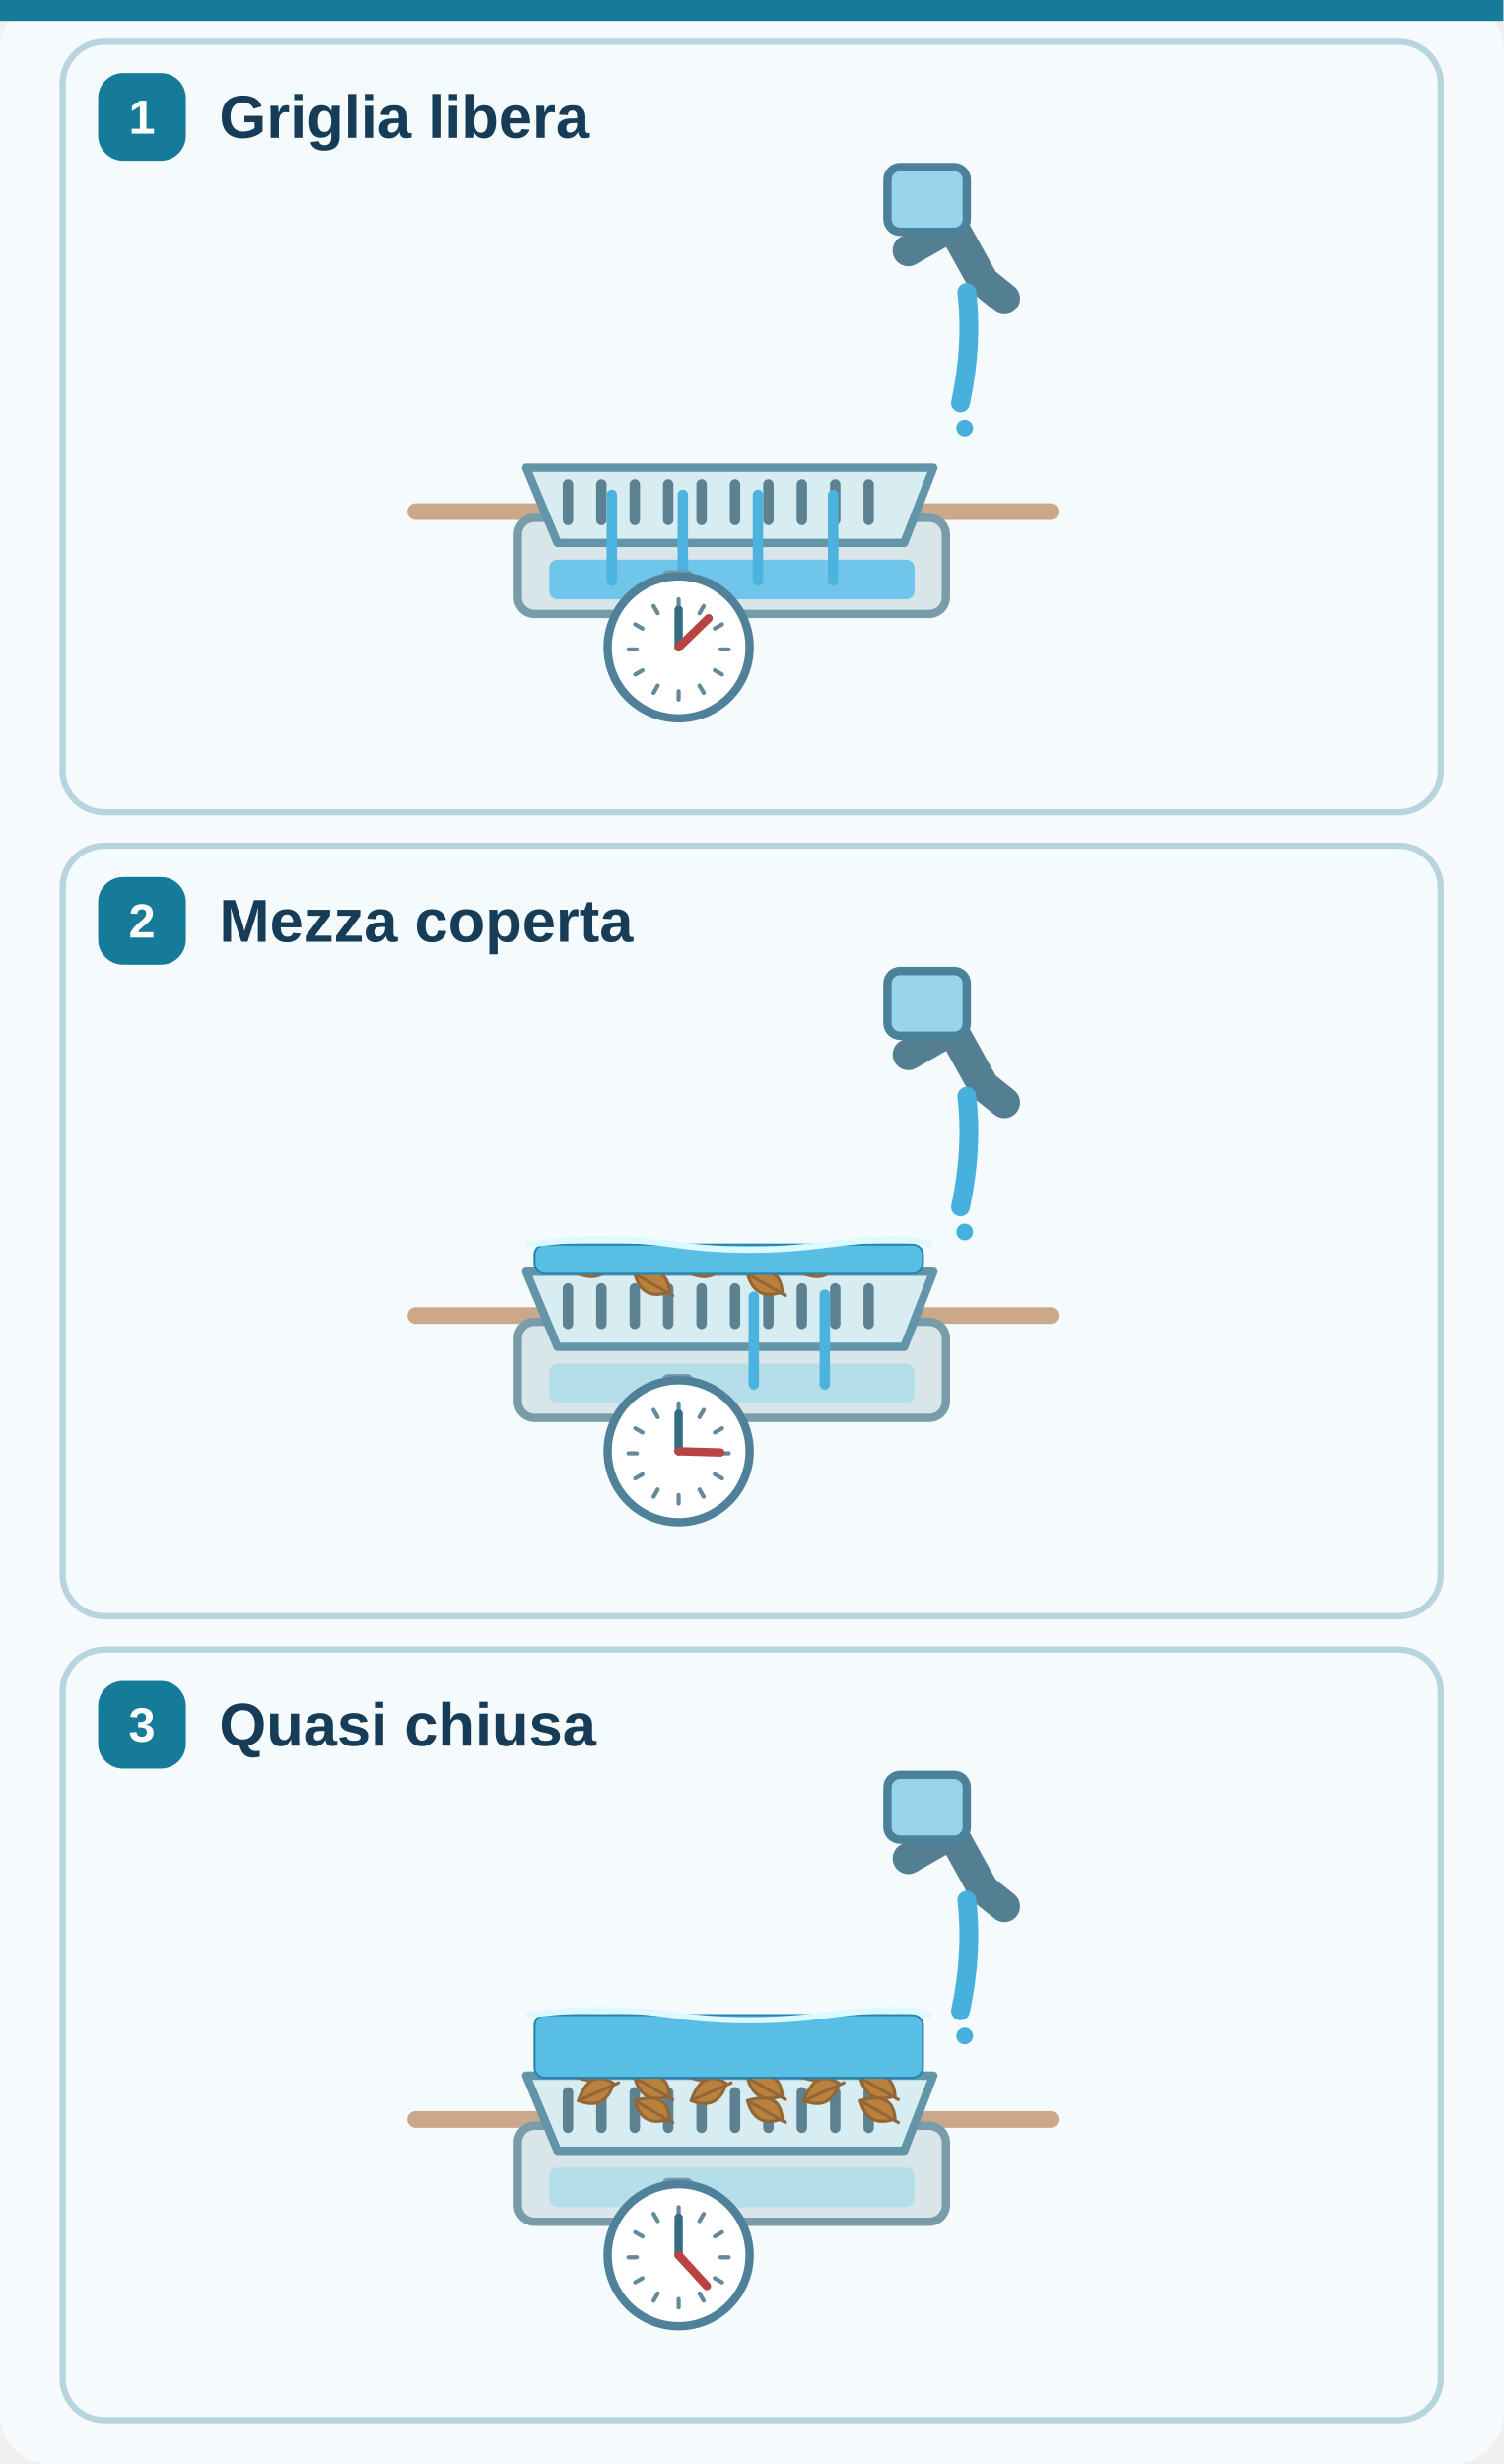
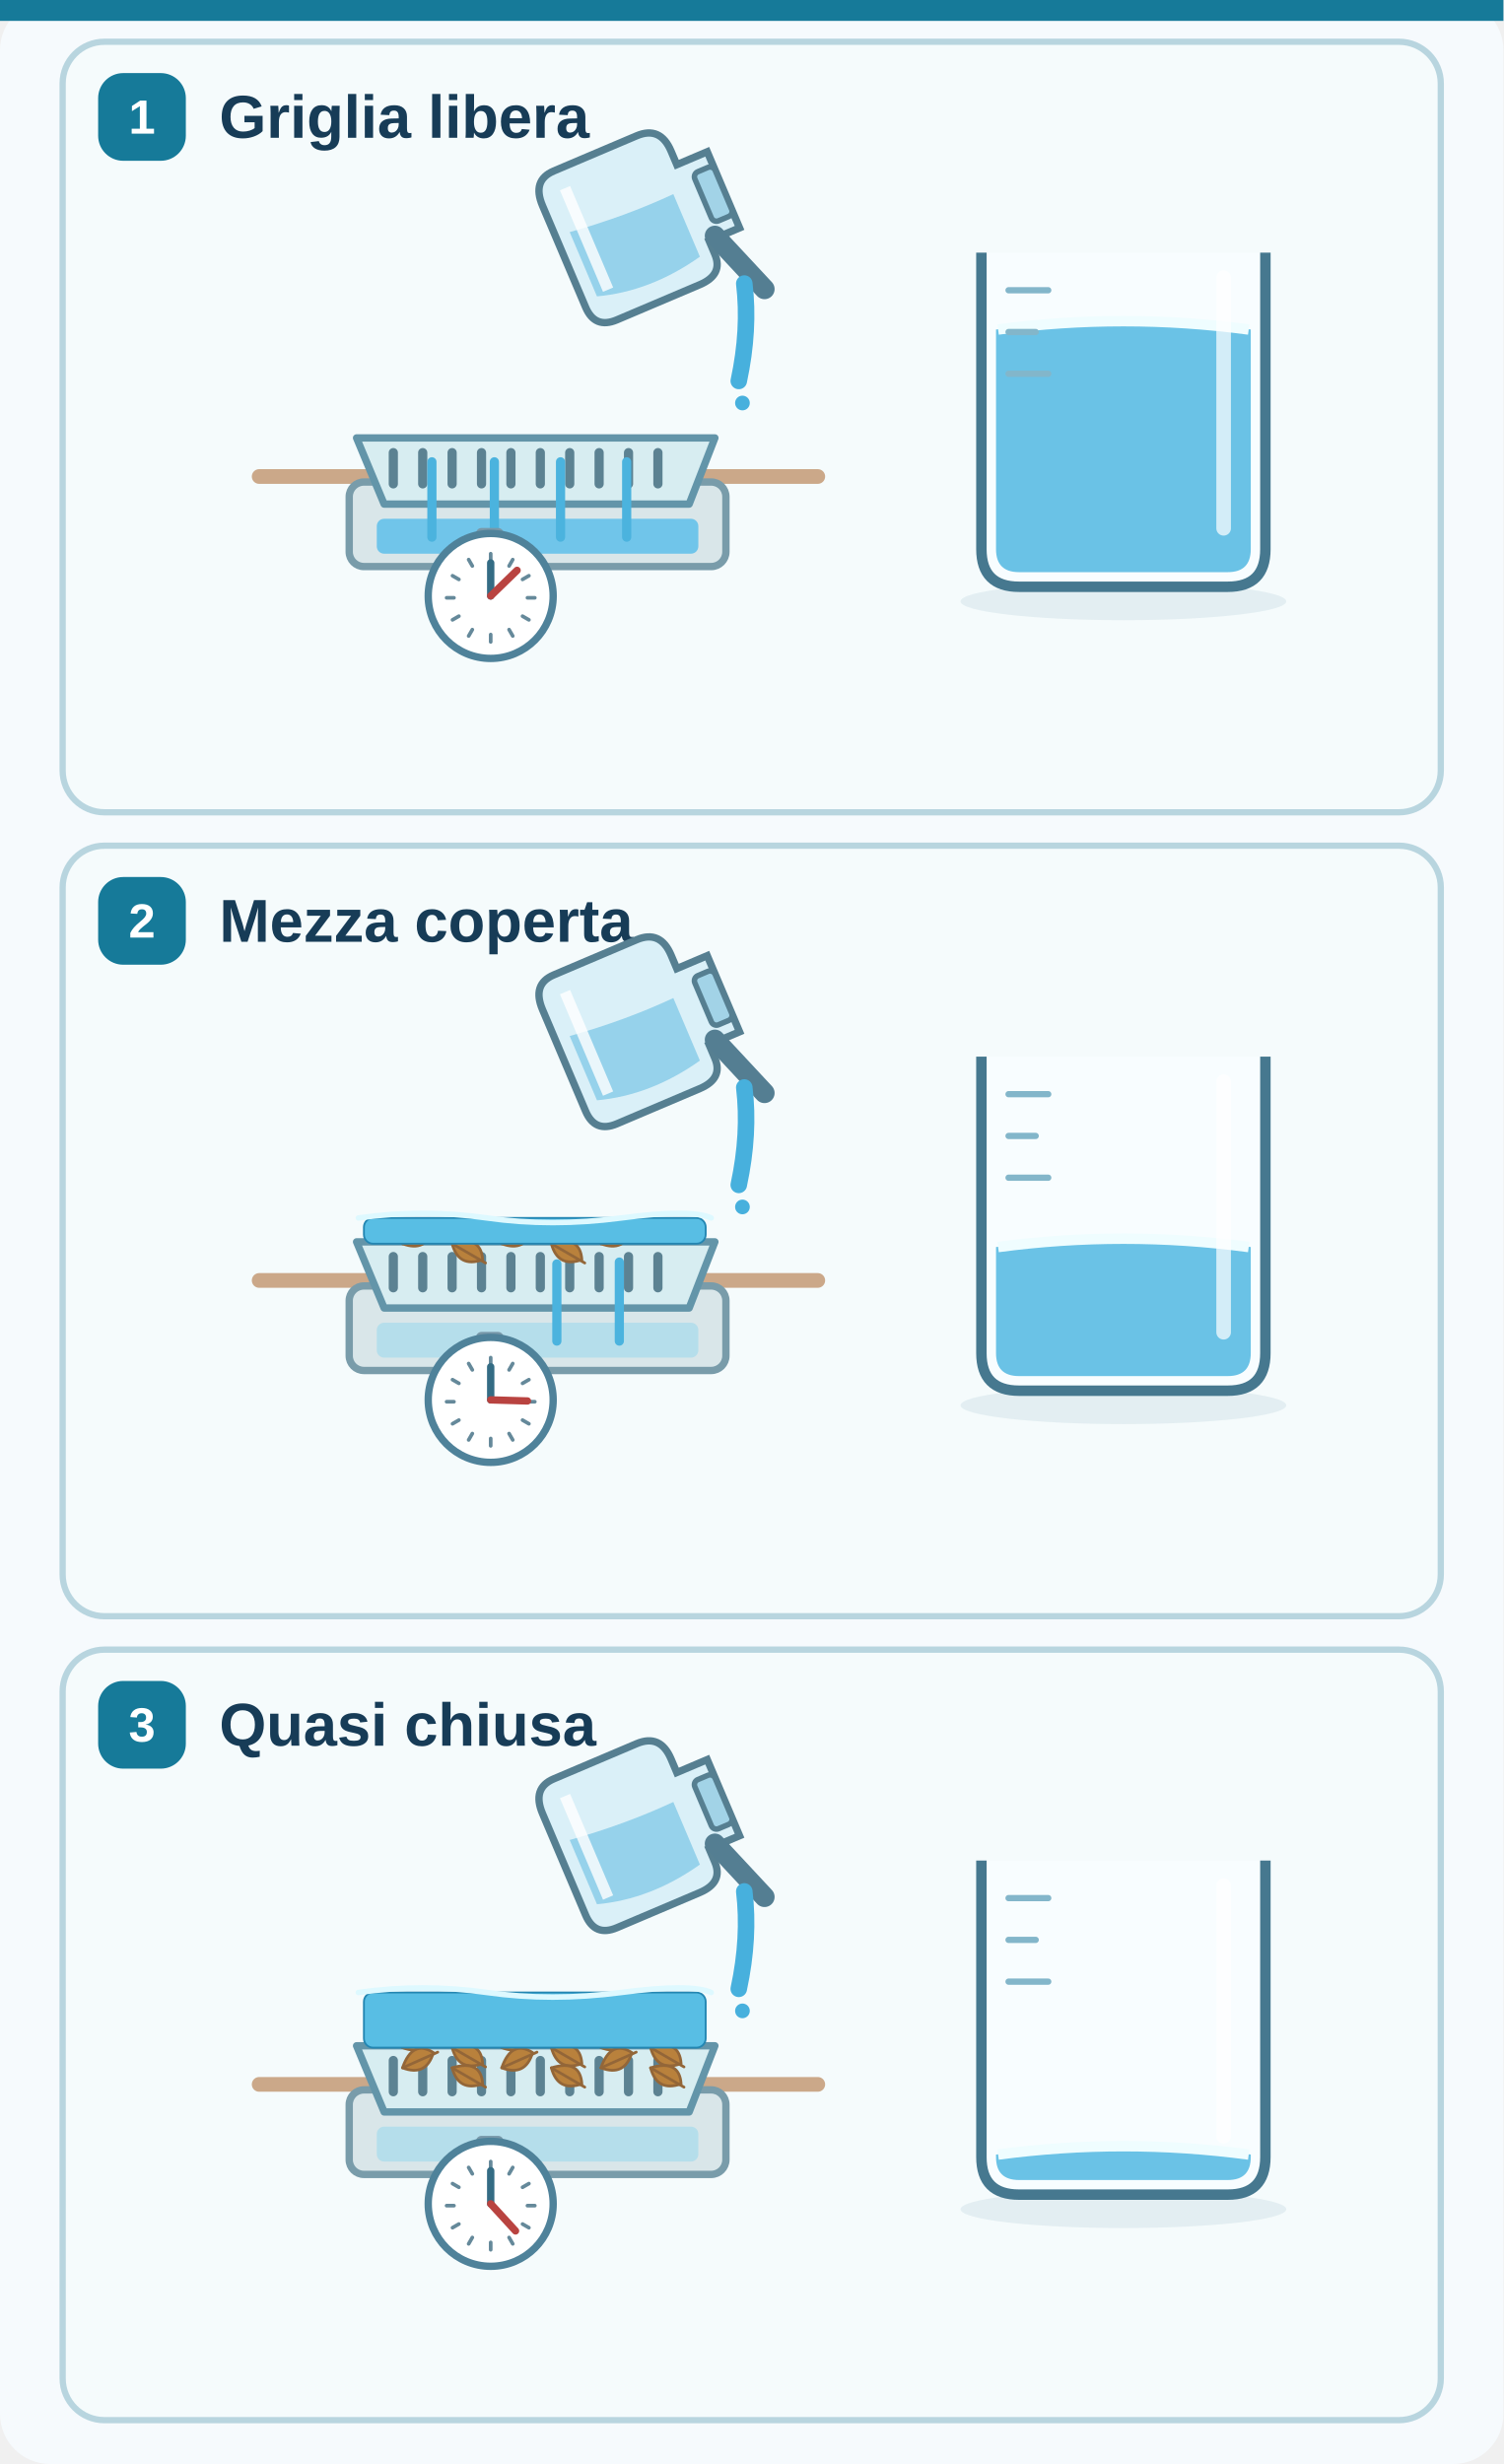
<svg xmlns="http://www.w3.org/2000/svg" width="720" height="1180" viewBox="0 0 720 1180" role="img" aria-labelledby="tit desc">
  <defs>
    <linearGradient id="sea" x1="0" y1="0" x2="0" y2="1">
      <stop stop-color="#C4F4FA" />
      <stop offset="1" stop-color="#4A9DCC" />
    </linearGradient>
    <linearGradient id="sky" x1="0" y1="0" x2="0" y2="1">
      <stop stop-color="#EBF9FD" />
      <stop offset="1" stop-color="#D8EFFA" />
    </linearGradient>
    <linearGradient id="storm" x1="0" y1="0" x2="0" y2="1">
      <stop stop-color="#506C91" />
      <stop offset="1" stop-color="#A7C7DB" />
    </linearGradient>
  </defs>
  <rect x="0" y="0" width="720" height="1180" rx="24" fill="#F6FAFD" stroke="none" stroke-width="2" />
  <rect x="0" y="0" width="720" height="10" rx="0" fill="#167A99" stroke="none" stroke-width="2" />
  <rect x="30" y="20" width="660" height="369" rx="20" fill="#F5FBFC" stroke="#B8D5DF" stroke-width="3" />
  <rect x="47" y="35" width="42" height="42" rx="12" fill="#167A99" stroke="none" stroke-width="2" />
  <text x="68" y="64" font-family="Arial,Helvetica,sans-serif" font-size="23" font-weight="700" fill="#FFF" text-anchor="middle">1</text>
  <text x="105" y="66" font-family="Arial,Helvetica,sans-serif" font-size="29" font-weight="700" fill="#173C57" text-anchor="start">Griglia libera</text>
-   <g transform="translate(175 80) scale(1)">
+   <g transform="translate(103 83) scale(0.88)">
    <path d="M24 165 H328" fill="none" stroke="#CBA889" stroke-width="8" stroke-linecap="round" stroke-linejoin="round" />
    <rect x="73" y="168" width="205" height="46" rx="8" fill="#D9E6E9" stroke="#799CAA" stroke-width="4" />
    <rect x="88" y="188" width="175" height="19" rx="4" fill="#70C5EA" stroke="none" stroke-width="2" />
    <path d="M77 144 H272 L258 180 H92Z" fill="#D7EDF1" stroke="#6395A9" stroke-width="4" stroke-linecap="round" stroke-linejoin="round" />
    <path d="M97 152 L97 169" fill="none" stroke="#5C8292" stroke-width="5" stroke-linecap="round" stroke-linejoin="round" />
    <path d="M113 152 L113 169" fill="none" stroke="#5C8292" stroke-width="5" stroke-linecap="round" stroke-linejoin="round" />
    <path d="M129 152 L129 169" fill="none" stroke="#5C8292" stroke-width="5" stroke-linecap="round" stroke-linejoin="round" />
    <path d="M145 152 L145 169" fill="none" stroke="#5C8292" stroke-width="5" stroke-linecap="round" stroke-linejoin="round" />
    <path d="M161 152 L161 169" fill="none" stroke="#5C8292" stroke-width="5" stroke-linecap="round" stroke-linejoin="round" />
    <path d="M177 152 L177 169" fill="none" stroke="#5C8292" stroke-width="5" stroke-linecap="round" stroke-linejoin="round" />
    <path d="M193 152 L193 169" fill="none" stroke="#5C8292" stroke-width="5" stroke-linecap="round" stroke-linejoin="round" />
    <path d="M209 152 L209 169" fill="none" stroke="#5C8292" stroke-width="5" stroke-linecap="round" stroke-linejoin="round" />
    <path d="M225 152 L225 169" fill="none" stroke="#5C8292" stroke-width="5" stroke-linecap="round" stroke-linejoin="round" />
    <path d="M241 152 L241 169" fill="none" stroke="#5C8292" stroke-width="5" stroke-linecap="round" stroke-linejoin="round" />
    <path d="M118 157 V198 M152 157 V198 M188 157 V198 M224 157 V198" fill="none" stroke="#4BB3DE" stroke-width="5" stroke-linecap="round" stroke-linejoin="round" />
-     <path d="M260 40 L281 28 L296 55 L306 63" fill="none" stroke="#547E92" stroke-width="15" stroke-linecap="round" stroke-linejoin="round" />
-     <rect x="250" y="0" width="38" height="31" rx="6" fill="#98D4EB" stroke="#4C8299" stroke-width="4" />
+     <g transform="rotate(-23 250 23)">
+       <path d="M199 -25 H248 Q262 -25 262 -10 V-2 H280 V43 H262 V51 Q262 63 248 63 H199 Q186 63 186 50 V-10 Q186 -25 199 -25 Z" fill="#DAF0F8" stroke="#567F91" stroke-width="4" />
+       <path d="M194 9 Q225 13 254 12 V49 Q222 56 194 47 Z" fill="#85CAE7" opacity=".8" />
+       <path d="M201 -14 V46" fill="none" stroke="#FFFFFF" stroke-width="6" opacity=".8" />
+       <rect x="268" y="6" width="12" height="29" rx="3" fill="#A2D3E7" stroke="#567F91" stroke-width="3" />
+     </g>
+     <path d="M272 34 L299 63" fill="none" stroke="#547E92" stroke-width="11" stroke-linecap="round" />
    <path d="M288 60 Q291 85 285 113" fill="none" stroke="#47B0DD" stroke-width="9" stroke-linecap="round" stroke-linejoin="round" />
    <circle cx="287" cy="125" r="4" fill="#47B0DD" stroke="none" stroke-width="2" />
    <rect x="142" y="193" width="15" height="10" rx="3" fill="#7898A9" stroke="none" stroke-width="2" />
    <circle cx="150" cy="230" r="34" fill="#FFFFFF" stroke="#4F829A" stroke-width="4" />
    <path d="M150 211 L150 207" fill="none" stroke="#65899A" stroke-width="2" stroke-linecap="round" stroke-linejoin="round" />
    <path d="M160 213.679 L162 210.215" fill="none" stroke="#65899A" stroke-width="2" stroke-linecap="round" stroke-linejoin="round" />
    <path d="M167.321 221 L170.785 219" fill="none" stroke="#65899A" stroke-width="2" stroke-linecap="round" stroke-linejoin="round" />
    <path d="M170 231 L174 231" fill="none" stroke="#65899A" stroke-width="2" stroke-linecap="round" stroke-linejoin="round" />
    <path d="M167.321 241 L170.785 243" fill="none" stroke="#65899A" stroke-width="2" stroke-linecap="round" stroke-linejoin="round" />
    <path d="M160 248.321 L162 251.785" fill="none" stroke="#65899A" stroke-width="2" stroke-linecap="round" stroke-linejoin="round" />
    <path d="M150 251 L150 255" fill="none" stroke="#65899A" stroke-width="2" stroke-linecap="round" stroke-linejoin="round" />
    <path d="M140 248.321 L138 251.785" fill="none" stroke="#65899A" stroke-width="2" stroke-linecap="round" stroke-linejoin="round" />
    <path d="M132.679 241 L129.215 243" fill="none" stroke="#65899A" stroke-width="2" stroke-linecap="round" stroke-linejoin="round" />
    <path d="M130 231 L126 231" fill="none" stroke="#65899A" stroke-width="2" stroke-linecap="round" stroke-linejoin="round" />
    <path d="M132.679 221 L129.215 219" fill="none" stroke="#65899A" stroke-width="2" stroke-linecap="round" stroke-linejoin="round" />
    <path d="M140 213.679 L138 210.215" fill="none" stroke="#65899A" stroke-width="2" stroke-linecap="round" stroke-linejoin="round" />
    <path d="M150 230 L150 212" fill="none" stroke="#346C84" stroke-width="4" stroke-linecap="round" stroke-linejoin="round" />
    <path d="M150 230 L164.347 216.066" fill="none" stroke="#B94340" stroke-width="4" stroke-linecap="round" stroke-linejoin="round" />
  </g>
  <rect x="30" y="405" width="660" height="369" rx="20" fill="#F5FBFC" stroke="#B8D5DF" stroke-width="3" />
  <rect x="47" y="420" width="42" height="42" rx="12" fill="#167A99" stroke="none" stroke-width="2" />
  <text x="68" y="449" font-family="Arial,Helvetica,sans-serif" font-size="23" font-weight="700" fill="#FFF" text-anchor="middle">2</text>
  <text x="105" y="451" font-family="Arial,Helvetica,sans-serif" font-size="29" font-weight="700" fill="#173C57" text-anchor="start">Mezza coperta</text>
-   <g transform="translate(175 465) scale(1)">
+   <g transform="translate(103 468) scale(0.88)">
    <path d="M24 165 H328" fill="none" stroke="#CBA889" stroke-width="8" stroke-linecap="round" stroke-linejoin="round" />
    <rect x="73" y="168" width="205" height="46" rx="8" fill="#D9E6E9" stroke="#799CAA" stroke-width="4" />
    <rect x="88" y="188" width="175" height="19" rx="4" fill="#B5DEEB" stroke="none" stroke-width="2" />
    <path d="M77 144 H272 L258 180 H92Z" fill="#D7EDF1" stroke="#6395A9" stroke-width="4" stroke-linecap="round" stroke-linejoin="round" />
    <path d="M97 152 L97 169" fill="none" stroke="#5C8292" stroke-width="5" stroke-linecap="round" stroke-linejoin="round" />
    <path d="M113 152 L113 169" fill="none" stroke="#5C8292" stroke-width="5" stroke-linecap="round" stroke-linejoin="round" />
    <path d="M129 152 L129 169" fill="none" stroke="#5C8292" stroke-width="5" stroke-linecap="round" stroke-linejoin="round" />
    <path d="M145 152 L145 169" fill="none" stroke="#5C8292" stroke-width="5" stroke-linecap="round" stroke-linejoin="round" />
    <path d="M161 152 L161 169" fill="none" stroke="#5C8292" stroke-width="5" stroke-linecap="round" stroke-linejoin="round" />
    <path d="M177 152 L177 169" fill="none" stroke="#5C8292" stroke-width="5" stroke-linecap="round" stroke-linejoin="round" />
    <path d="M193 152 L193 169" fill="none" stroke="#5C8292" stroke-width="5" stroke-linecap="round" stroke-linejoin="round" />
    <path d="M209 152 L209 169" fill="none" stroke="#5C8292" stroke-width="5" stroke-linecap="round" stroke-linejoin="round" />
    <path d="M225 152 L225 169" fill="none" stroke="#5C8292" stroke-width="5" stroke-linecap="round" stroke-linejoin="round" />
    <path d="M241 152 L241 169" fill="none" stroke="#5C8292" stroke-width="5" stroke-linecap="round" stroke-linejoin="round" />
    <g transform="translate(102 145) rotate(-24) scale(0.75)">
      <path d="M0 0 Q15 -16 25 -1 Q13 13 0 0Z" fill="#B9813C" stroke="#936638" stroke-width="2" stroke-linecap="round" stroke-linejoin="round" />
      <path d="M0 0 L28 0" fill="none" stroke="#936638" stroke-width="2" stroke-linecap="round" stroke-linejoin="round" />
    </g>
    <g transform="translate(129 145) rotate(30) scale(0.75)">
      <path d="M0 0 Q15 -16 25 -1 Q13 13 0 0Z" fill="#B9813C" stroke="#936638" stroke-width="2" stroke-linecap="round" stroke-linejoin="round" />
      <path d="M0 0 L28 0" fill="none" stroke="#936638" stroke-width="2" stroke-linecap="round" stroke-linejoin="round" />
    </g>
    <g transform="translate(156 145) rotate(-24) scale(0.75)">
      <path d="M0 0 Q15 -16 25 -1 Q13 13 0 0Z" fill="#B9813C" stroke="#936638" stroke-width="2" stroke-linecap="round" stroke-linejoin="round" />
      <path d="M0 0 L28 0" fill="none" stroke="#936638" stroke-width="2" stroke-linecap="round" stroke-linejoin="round" />
    </g>
    <g transform="translate(183 145) rotate(30) scale(0.75)">
      <path d="M0 0 Q15 -16 25 -1 Q13 13 0 0Z" fill="#B9813C" stroke="#936638" stroke-width="2" stroke-linecap="round" stroke-linejoin="round" />
      <path d="M0 0 L28 0" fill="none" stroke="#936638" stroke-width="2" stroke-linecap="round" stroke-linejoin="round" />
    </g>
    <g transform="translate(210 145) rotate(-24) scale(0.75)">
      <path d="M0 0 Q15 -16 25 -1 Q13 13 0 0Z" fill="#B9813C" stroke="#936638" stroke-width="2" stroke-linecap="round" stroke-linejoin="round" />
      <path d="M0 0 L28 0" fill="none" stroke="#936638" stroke-width="2" stroke-linecap="round" stroke-linejoin="round" />
    </g>
    <rect x="81" y="131" width="186" height="14" rx="5" fill="#58BEE4" stroke="#2386B2" stroke-width="1" />
    <path d="M78 131 Q113 126 148 131 T221 131 T270 131" fill="none" stroke="#DEF9FF" stroke-width="3" stroke-linecap="round" stroke-linejoin="round" />
    <path d="M186 156 V198 M220 155 V198" fill="none" stroke="#4BB3DE" stroke-width="5" stroke-linecap="round" stroke-linejoin="round" />
-     <path d="M260 40 L281 28 L296 55 L306 63" fill="none" stroke="#547E92" stroke-width="15" stroke-linecap="round" stroke-linejoin="round" />
-     <rect x="250" y="0" width="38" height="31" rx="6" fill="#98D4EB" stroke="#4C8299" stroke-width="4" />
+     <g transform="rotate(-23 250 23)">
+       <path d="M199 -25 H248 Q262 -25 262 -10 V-2 H280 V43 H262 V51 Q262 63 248 63 H199 Q186 63 186 50 V-10 Q186 -25 199 -25 Z" fill="#DAF0F8" stroke="#567F91" stroke-width="4" />
+       <path d="M194 9 Q225 13 254 12 V49 Q222 56 194 47 Z" fill="#85CAE7" opacity=".8" />
+       <path d="M201 -14 V46" fill="none" stroke="#FFFFFF" stroke-width="6" opacity=".8" />
+       <rect x="268" y="6" width="12" height="29" rx="3" fill="#A2D3E7" stroke="#567F91" stroke-width="3" />
+     </g>
+     <path d="M272 34 L299 63" fill="none" stroke="#547E92" stroke-width="11" stroke-linecap="round" />
    <path d="M288 60 Q291 85 285 113" fill="none" stroke="#47B0DD" stroke-width="9" stroke-linecap="round" stroke-linejoin="round" />
    <circle cx="287" cy="125" r="4" fill="#47B0DD" stroke="none" stroke-width="2" />
    <rect x="142" y="193" width="15" height="10" rx="3" fill="#7898A9" stroke="none" stroke-width="2" />
    <circle cx="150" cy="230" r="34" fill="#FFFFFF" stroke="#4F829A" stroke-width="4" />
    <path d="M150 211 L150 207" fill="none" stroke="#65899A" stroke-width="2" stroke-linecap="round" stroke-linejoin="round" />
    <path d="M160 213.679 L162 210.215" fill="none" stroke="#65899A" stroke-width="2" stroke-linecap="round" stroke-linejoin="round" />
    <path d="M167.321 221 L170.785 219" fill="none" stroke="#65899A" stroke-width="2" stroke-linecap="round" stroke-linejoin="round" />
    <path d="M170 231 L174 231" fill="none" stroke="#65899A" stroke-width="2" stroke-linecap="round" stroke-linejoin="round" />
    <path d="M167.321 241 L170.785 243" fill="none" stroke="#65899A" stroke-width="2" stroke-linecap="round" stroke-linejoin="round" />
    <path d="M160 248.321 L162 251.785" fill="none" stroke="#65899A" stroke-width="2" stroke-linecap="round" stroke-linejoin="round" />
    <path d="M150 251 L150 255" fill="none" stroke="#65899A" stroke-width="2" stroke-linecap="round" stroke-linejoin="round" />
    <path d="M140 248.321 L138 251.785" fill="none" stroke="#65899A" stroke-width="2" stroke-linecap="round" stroke-linejoin="round" />
    <path d="M132.679 241 L129.215 243" fill="none" stroke="#65899A" stroke-width="2" stroke-linecap="round" stroke-linejoin="round" />
    <path d="M130 231 L126 231" fill="none" stroke="#65899A" stroke-width="2" stroke-linecap="round" stroke-linejoin="round" />
    <path d="M132.679 221 L129.215 219" fill="none" stroke="#65899A" stroke-width="2" stroke-linecap="round" stroke-linejoin="round" />
    <path d="M140 213.679 L138 210.215" fill="none" stroke="#65899A" stroke-width="2" stroke-linecap="round" stroke-linejoin="round" />
    <path d="M150 230 L150 212" fill="none" stroke="#346C84" stroke-width="4" stroke-linecap="round" stroke-linejoin="round" />
    <path d="M150 230 L169.991 230.584" fill="none" stroke="#B94340" stroke-width="4" stroke-linecap="round" stroke-linejoin="round" />
  </g>
  <rect x="30" y="790" width="660" height="369" rx="20" fill="#F5FBFC" stroke="#B8D5DF" stroke-width="3" />
  <rect x="47" y="805" width="42" height="42" rx="12" fill="#167A99" stroke="none" stroke-width="2" />
  <text x="68" y="834" font-family="Arial,Helvetica,sans-serif" font-size="23" font-weight="700" fill="#FFF" text-anchor="middle">3</text>
  <text x="105" y="836" font-family="Arial,Helvetica,sans-serif" font-size="29" font-weight="700" fill="#173C57" text-anchor="start">Quasi chiusa</text>
-   <g transform="translate(175 850) scale(1)">
+   <g transform="translate(103 853) scale(0.88)">
    <path d="M24 165 H328" fill="none" stroke="#CBA889" stroke-width="8" stroke-linecap="round" stroke-linejoin="round" />
    <rect x="73" y="168" width="205" height="46" rx="8" fill="#D9E6E9" stroke="#799CAA" stroke-width="4" />
    <rect x="88" y="188" width="175" height="19" rx="4" fill="#B5DEEB" stroke="none" stroke-width="2" />
    <path d="M77 144 H272 L258 180 H92Z" fill="#D7EDF1" stroke="#6395A9" stroke-width="4" stroke-linecap="round" stroke-linejoin="round" />
    <path d="M97 152 L97 169" fill="none" stroke="#5C8292" stroke-width="5" stroke-linecap="round" stroke-linejoin="round" />
    <path d="M113 152 L113 169" fill="none" stroke="#5C8292" stroke-width="5" stroke-linecap="round" stroke-linejoin="round" />
    <path d="M129 152 L129 169" fill="none" stroke="#5C8292" stroke-width="5" stroke-linecap="round" stroke-linejoin="round" />
    <path d="M145 152 L145 169" fill="none" stroke="#5C8292" stroke-width="5" stroke-linecap="round" stroke-linejoin="round" />
    <path d="M161 152 L161 169" fill="none" stroke="#5C8292" stroke-width="5" stroke-linecap="round" stroke-linejoin="round" />
    <path d="M177 152 L177 169" fill="none" stroke="#5C8292" stroke-width="5" stroke-linecap="round" stroke-linejoin="round" />
    <path d="M193 152 L193 169" fill="none" stroke="#5C8292" stroke-width="5" stroke-linecap="round" stroke-linejoin="round" />
    <path d="M209 152 L209 169" fill="none" stroke="#5C8292" stroke-width="5" stroke-linecap="round" stroke-linejoin="round" />
    <path d="M225 152 L225 169" fill="none" stroke="#5C8292" stroke-width="5" stroke-linecap="round" stroke-linejoin="round" />
    <path d="M241 152 L241 169" fill="none" stroke="#5C8292" stroke-width="5" stroke-linecap="round" stroke-linejoin="round" />
    <g transform="translate(102 145) rotate(-24) scale(0.75)">
      <path d="M0 0 Q15 -16 25 -1 Q13 13 0 0Z" fill="#B9813C" stroke="#936638" stroke-width="2" stroke-linecap="round" stroke-linejoin="round" />
      <path d="M0 0 L28 0" fill="none" stroke="#936638" stroke-width="2" stroke-linecap="round" stroke-linejoin="round" />
    </g>
    <g transform="translate(129 145) rotate(30) scale(0.75)">
      <path d="M0 0 Q15 -16 25 -1 Q13 13 0 0Z" fill="#B9813C" stroke="#936638" stroke-width="2" stroke-linecap="round" stroke-linejoin="round" />
      <path d="M0 0 L28 0" fill="none" stroke="#936638" stroke-width="2" stroke-linecap="round" stroke-linejoin="round" />
    </g>
    <g transform="translate(156 145) rotate(-24) scale(0.75)">
      <path d="M0 0 Q15 -16 25 -1 Q13 13 0 0Z" fill="#B9813C" stroke="#936638" stroke-width="2" stroke-linecap="round" stroke-linejoin="round" />
      <path d="M0 0 L28 0" fill="none" stroke="#936638" stroke-width="2" stroke-linecap="round" stroke-linejoin="round" />
    </g>
    <g transform="translate(183 145) rotate(30) scale(0.75)">
      <path d="M0 0 Q15 -16 25 -1 Q13 13 0 0Z" fill="#B9813C" stroke="#936638" stroke-width="2" stroke-linecap="round" stroke-linejoin="round" />
      <path d="M0 0 L28 0" fill="none" stroke="#936638" stroke-width="2" stroke-linecap="round" stroke-linejoin="round" />
    </g>
    <g transform="translate(210 145) rotate(-24) scale(0.75)">
      <path d="M0 0 Q15 -16 25 -1 Q13 13 0 0Z" fill="#B9813C" stroke="#936638" stroke-width="2" stroke-linecap="round" stroke-linejoin="round" />
      <path d="M0 0 L28 0" fill="none" stroke="#936638" stroke-width="2" stroke-linecap="round" stroke-linejoin="round" />
    </g>
    <g transform="translate(237 145) rotate(30) scale(0.75)">
      <path d="M0 0 Q15 -16 25 -1 Q13 13 0 0Z" fill="#B9813C" stroke="#936638" stroke-width="2" stroke-linecap="round" stroke-linejoin="round" />
      <path d="M0 0 L28 0" fill="none" stroke="#936638" stroke-width="2" stroke-linecap="round" stroke-linejoin="round" />
    </g>
    <g transform="translate(102 156) rotate(-24) scale(0.75)">
      <path d="M0 0 Q15 -16 25 -1 Q13 13 0 0Z" fill="#B9813C" stroke="#936638" stroke-width="2" stroke-linecap="round" stroke-linejoin="round" />
      <path d="M0 0 L28 0" fill="none" stroke="#936638" stroke-width="2" stroke-linecap="round" stroke-linejoin="round" />
    </g>
    <g transform="translate(129 156) rotate(30) scale(0.75)">
      <path d="M0 0 Q15 -16 25 -1 Q13 13 0 0Z" fill="#B9813C" stroke="#936638" stroke-width="2" stroke-linecap="round" stroke-linejoin="round" />
      <path d="M0 0 L28 0" fill="none" stroke="#936638" stroke-width="2" stroke-linecap="round" stroke-linejoin="round" />
    </g>
    <g transform="translate(156 156) rotate(-24) scale(0.75)">
      <path d="M0 0 Q15 -16 25 -1 Q13 13 0 0Z" fill="#B9813C" stroke="#936638" stroke-width="2" stroke-linecap="round" stroke-linejoin="round" />
      <path d="M0 0 L28 0" fill="none" stroke="#936638" stroke-width="2" stroke-linecap="round" stroke-linejoin="round" />
    </g>
    <g transform="translate(183 156) rotate(30) scale(0.75)">
      <path d="M0 0 Q15 -16 25 -1 Q13 13 0 0Z" fill="#B9813C" stroke="#936638" stroke-width="2" stroke-linecap="round" stroke-linejoin="round" />
      <path d="M0 0 L28 0" fill="none" stroke="#936638" stroke-width="2" stroke-linecap="round" stroke-linejoin="round" />
    </g>
    <g transform="translate(210 156) rotate(-24) scale(0.75)">
      <path d="M0 0 Q15 -16 25 -1 Q13 13 0 0Z" fill="#B9813C" stroke="#936638" stroke-width="2" stroke-linecap="round" stroke-linejoin="round" />
      <path d="M0 0 L28 0" fill="none" stroke="#936638" stroke-width="2" stroke-linecap="round" stroke-linejoin="round" />
    </g>
    <g transform="translate(237 156) rotate(30) scale(0.75)">
      <path d="M0 0 Q15 -16 25 -1 Q13 13 0 0Z" fill="#B9813C" stroke="#936638" stroke-width="2" stroke-linecap="round" stroke-linejoin="round" />
      <path d="M0 0 L28 0" fill="none" stroke="#936638" stroke-width="2" stroke-linecap="round" stroke-linejoin="round" />
    </g>
    <rect x="81" y="115" width="186" height="30" rx="5" fill="#58BEE4" stroke="#2386B2" stroke-width="1" />
    <path d="M78 115 Q113 110 148 115 T221 115 T270 115" fill="none" stroke="#DEF9FF" stroke-width="3" stroke-linecap="round" stroke-linejoin="round" />
-     <path d="M260 40 L281 28 L296 55 L306 63" fill="none" stroke="#547E92" stroke-width="15" stroke-linecap="round" stroke-linejoin="round" />
-     <rect x="250" y="0" width="38" height="31" rx="6" fill="#98D4EB" stroke="#4C8299" stroke-width="4" />
+     <g transform="rotate(-23 250 23)">
+       <path d="M199 -25 H248 Q262 -25 262 -10 V-2 H280 V43 H262 V51 Q262 63 248 63 H199 Q186 63 186 50 V-10 Q186 -25 199 -25 Z" fill="#DAF0F8" stroke="#567F91" stroke-width="4" />
+       <path d="M194 9 Q225 13 254 12 V49 Q222 56 194 47 Z" fill="#85CAE7" opacity=".8" />
+       <path d="M201 -14 V46" fill="none" stroke="#FFFFFF" stroke-width="6" opacity=".8" />
+       <rect x="268" y="6" width="12" height="29" rx="3" fill="#A2D3E7" stroke="#567F91" stroke-width="3" />
+     </g>
+     <path d="M272 34 L299 63" fill="none" stroke="#547E92" stroke-width="11" stroke-linecap="round" />
    <path d="M288 60 Q291 85 285 113" fill="none" stroke="#47B0DD" stroke-width="9" stroke-linecap="round" stroke-linejoin="round" />
    <circle cx="287" cy="125" r="4" fill="#47B0DD" stroke="none" stroke-width="2" />
    <rect x="142" y="193" width="15" height="10" rx="3" fill="#7898A9" stroke="none" stroke-width="2" />
    <circle cx="150" cy="230" r="34" fill="#FFFFFF" stroke="#4F829A" stroke-width="4" />
    <path d="M150 211 L150 207" fill="none" stroke="#65899A" stroke-width="2" stroke-linecap="round" stroke-linejoin="round" />
    <path d="M160 213.679 L162 210.215" fill="none" stroke="#65899A" stroke-width="2" stroke-linecap="round" stroke-linejoin="round" />
    <path d="M167.321 221 L170.785 219" fill="none" stroke="#65899A" stroke-width="2" stroke-linecap="round" stroke-linejoin="round" />
    <path d="M170 231 L174 231" fill="none" stroke="#65899A" stroke-width="2" stroke-linecap="round" stroke-linejoin="round" />
    <path d="M167.321 241 L170.785 243" fill="none" stroke="#65899A" stroke-width="2" stroke-linecap="round" stroke-linejoin="round" />
    <path d="M160 248.321 L162 251.785" fill="none" stroke="#65899A" stroke-width="2" stroke-linecap="round" stroke-linejoin="round" />
    <path d="M150 251 L150 255" fill="none" stroke="#65899A" stroke-width="2" stroke-linecap="round" stroke-linejoin="round" />
    <path d="M140 248.321 L138 251.785" fill="none" stroke="#65899A" stroke-width="2" stroke-linecap="round" stroke-linejoin="round" />
    <path d="M132.679 241 L129.215 243" fill="none" stroke="#65899A" stroke-width="2" stroke-linecap="round" stroke-linejoin="round" />
    <path d="M130 231 L126 231" fill="none" stroke="#65899A" stroke-width="2" stroke-linecap="round" stroke-linejoin="round" />
    <path d="M132.679 221 L129.215 219" fill="none" stroke="#65899A" stroke-width="2" stroke-linecap="round" stroke-linejoin="round" />
    <path d="M140 213.679 L138 210.215" fill="none" stroke="#65899A" stroke-width="2" stroke-linecap="round" stroke-linejoin="round" />
    <path d="M150 230 L150 212" fill="none" stroke="#346C84" stroke-width="4" stroke-linecap="round" stroke-linejoin="round" />
    <path d="M150 230 L163.509 244.748" fill="none" stroke="#B94340" stroke-width="4" stroke-linecap="round" stroke-linejoin="round" />
  </g>
+   <g aria-hidden="true">
+     <ellipse cx="538" cy="288" rx="78" ry="9" fill="#93B7C7" opacity=".19" />
+     <path d="M470 121 V263 Q470 281 488 281 H588 Q606 281 606 263 V121" fill="#F8FDFF" stroke="#46788F" stroke-width="5" />
+     <path d="M477 157.8 Q538 149.8 599 157.8 V263 Q599 274 588 274 H488 Q477 274 477 263 Z" fill="#5CBCE3" opacity=".91" />
+     <path d="M478 157.8 Q538 149.8 598 157.8" fill="none" stroke="#EFFDFF" stroke-width="5" />
+     <path d="M483 139 H502 M483 159 H496 M483 179 H502" fill="none" stroke="#83B6CA" stroke-width="3" stroke-linecap="round" />
+     <path d="M586 133 V253" stroke="#FFFFFF" stroke-width="7" stroke-linecap="round" opacity=".7" />
+   </g>
+   <g aria-hidden="true">
+     <ellipse cx="538" cy="673" rx="78" ry="9" fill="#93B7C7" opacity=".19" />
+     <path d="M470 506 V648 Q470 666 488 666 H588 Q606 666 606 648 V506" fill="#F8FDFF" stroke="#46788F" stroke-width="5" />
+     <path d="M477 597.2 Q538 589.2 599 597.2 V648 Q599 659 588 659 H488 Q477 659 477 648 Z" fill="#5CBCE3" opacity=".91" />
+     <path d="M478 597.2 Q538 589.2 598 597.2" fill="none" stroke="#EFFDFF" stroke-width="5" />
+     <path d="M483 524 H502 M483 544 H496 M483 564 H502" fill="none" stroke="#83B6CA" stroke-width="3" stroke-linecap="round" />
+     <path d="M586 518 V638" stroke="#FFFFFF" stroke-width="7" stroke-linecap="round" opacity=".7" />
+   </g>
+   <g aria-hidden="true">
+     <ellipse cx="538" cy="1058" rx="78" ry="9" fill="#93B7C7" opacity=".19" />
+     <path d="M470 891 V1033 Q470 1051 488 1051 H588 Q606 1051 606 1033 V891" fill="#F8FDFF" stroke="#46788F" stroke-width="5" />
+     <path d="M477 1031.8 Q538 1023.8 599 1031.8 V1033 Q599 1044 588 1044 H488 Q477 1044 477 1033 Z" fill="#5CBCE3" opacity=".91" />
+     <path d="M478 1031.8 Q538 1023.8 598 1031.8" fill="none" stroke="#EFFDFF" stroke-width="5" />
+     <path d="M483 909 H502 M483 929 H496 M483 949 H502" fill="none" stroke="#83B6CA" stroke-width="3" stroke-linecap="round" />
+     <path d="M586 903 V1023" stroke="#FFFFFF" stroke-width="7" stroke-linecap="round" opacity=".7" />
+   </g>
</svg>
